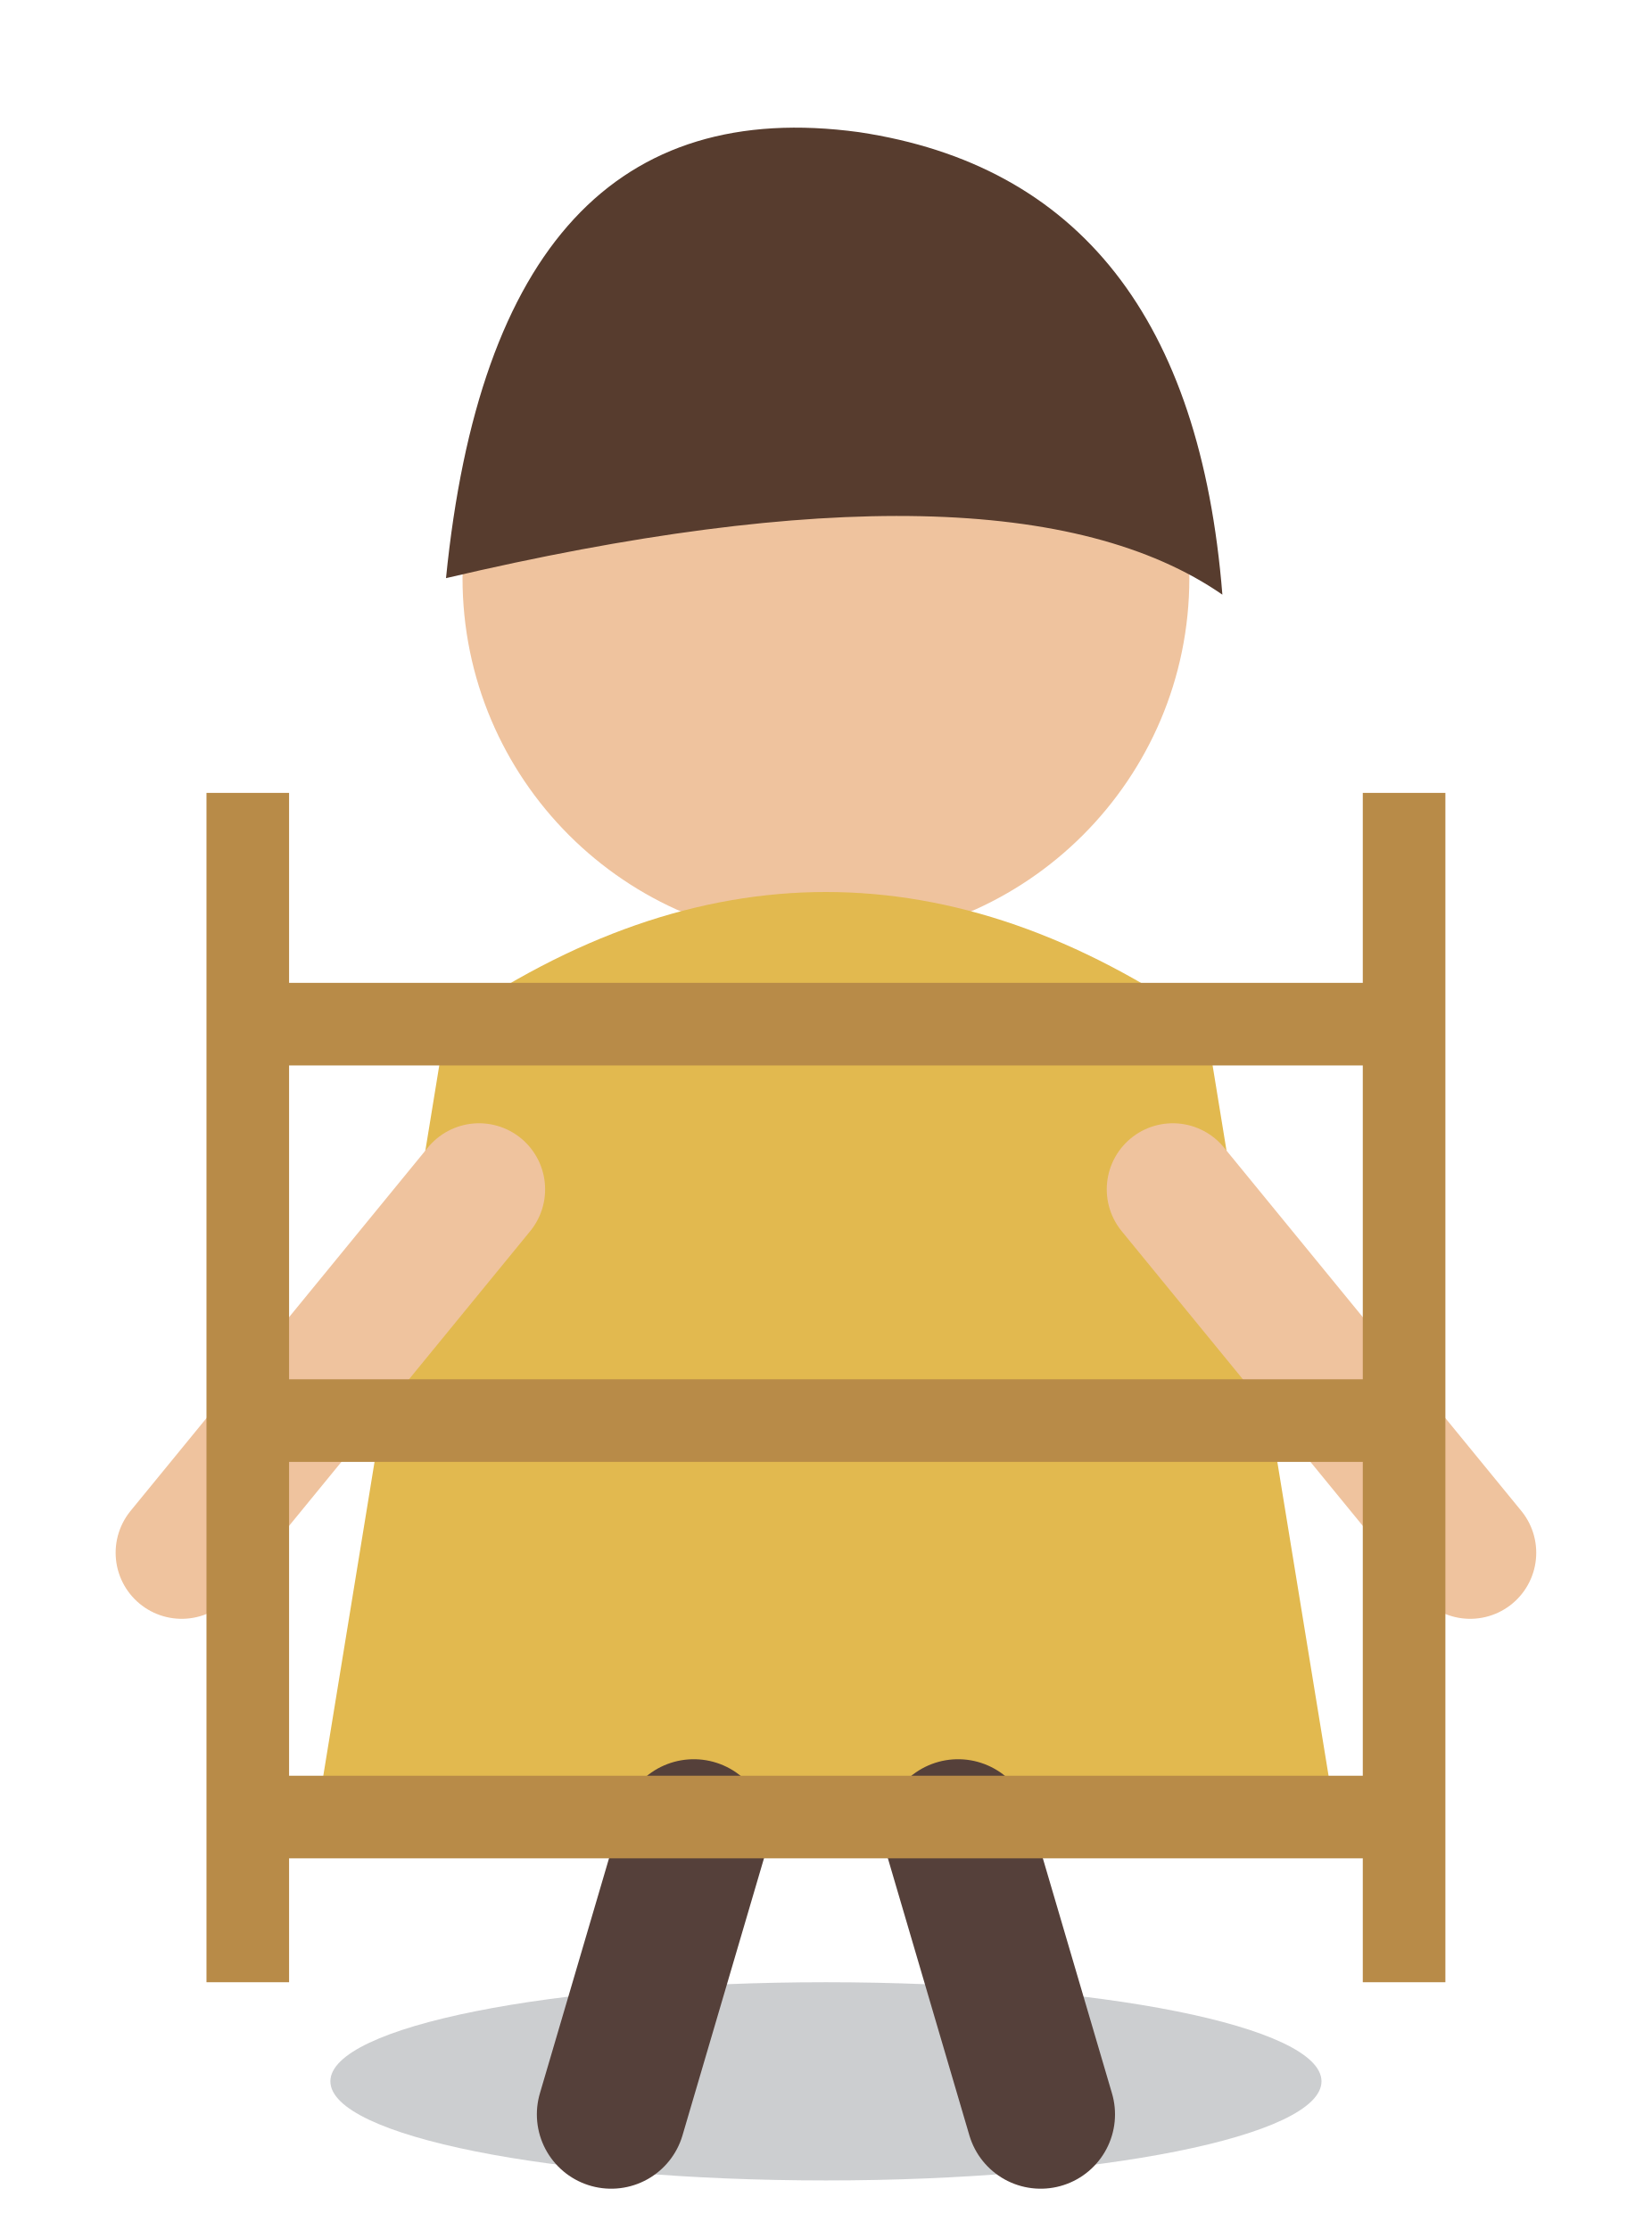
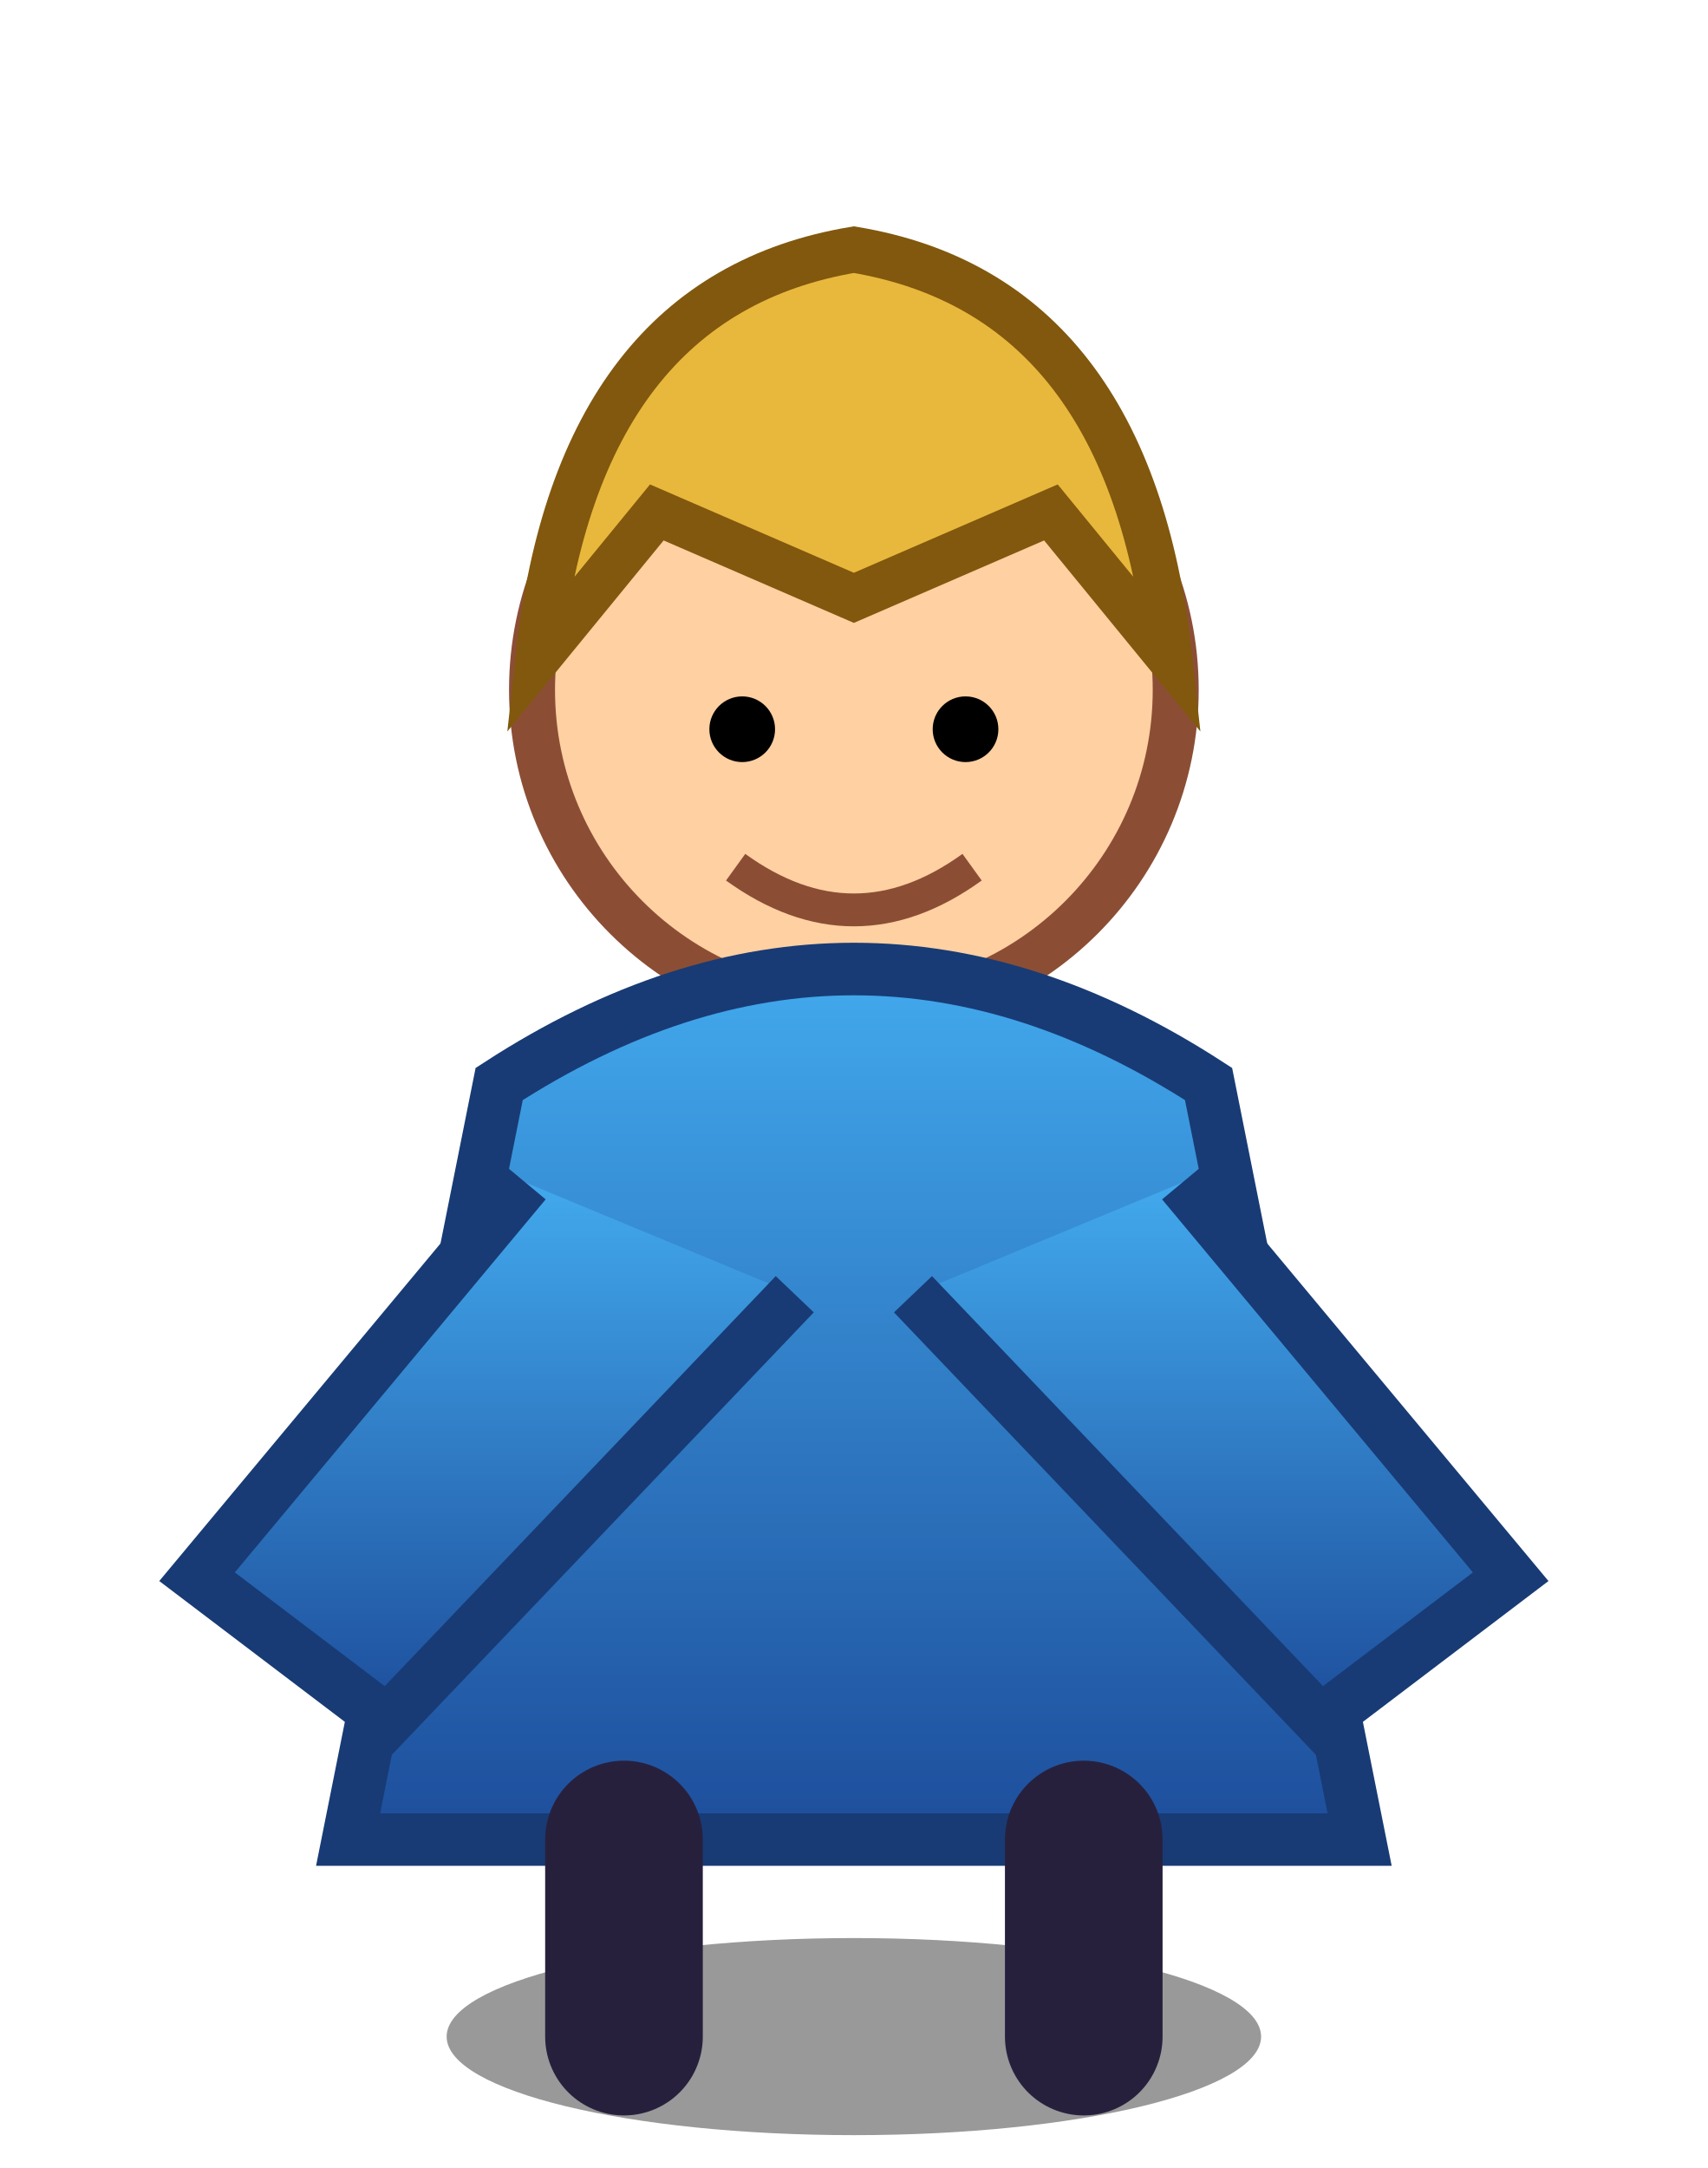
- <svg xmlns="http://www.w3.org/2000/svg" width="100" height="135" viewBox="0 0 100 135">
-   <ellipse cx="50" cy="126" rx="30" ry="6" fill="#19212b" opacity=".22" />
-   <circle cx="50" cy="35" r="22" fill="#efc39e" />
-   <path d="M27 35q3-30 25-27 20 3 22 28-13-9-47-1z" fill="#573c2e" />
-   <path d="M27 62q23-16 46 0l8 49H19z" fill="#e2b94f" />
-   <path d="M29 72 11 94M71 72l18 22" stroke="#efc39e" stroke-width="8" stroke-linecap="round" />
-   <path d="M42 111 37 128M58 111l5 17" stroke="#55403a" stroke-width="9" stroke-linecap="round" />
-   <path d="M15 48v72M85 48v72M15 62h70M15 86h70M15 110h70" stroke="#b88b48" stroke-width="5" fill="none" />
+ <svg xmlns="http://www.w3.org/2000/svg" width="260" height="330" viewBox="0 0 260 330">
+   <defs>
+     <linearGradient id="c" x2="0" y2="1">
+       <stop stop-color="#42a9ed" />
+       <stop offset="1" stop-color="#1d4d9b" />
+     </linearGradient>
+   </defs>
+   <ellipse cx="130" cy="310" rx="62" ry="15" fill="#000" opacity=".4" />
+   <circle cx="130" cy="105" r="49" fill="#ffd0a1" stroke="#8b4e35" stroke-width="7" />
+   <path d="M82 100Q88 45 130 38Q172 45 178 100L160 78 130 91 100 78z" fill="#e8b83d" stroke="#81580d" stroke-width="7" />
+   <circle cx="113" cy="111" r="5" />
+   <circle cx="147" cy="111" r="5" />
+   <path d="M112 132q18 13 36 0" fill="none" stroke="#8b4e35" stroke-width="5" />
+   <path d="M76 165Q130 130 184 165L207 280H53z" fill="url(#c)" stroke="#183b75" stroke-width="8" />
+   <path d="M80 180l-50 60 29 22 62-65M180 180l50 60-29 22-62-65" fill="url(#c)" stroke="#183b75" stroke-width="8" />
+   <path d="M95 280v30M165 280v30" stroke="#27203d" stroke-width="24" stroke-linecap="round" />
</svg>
